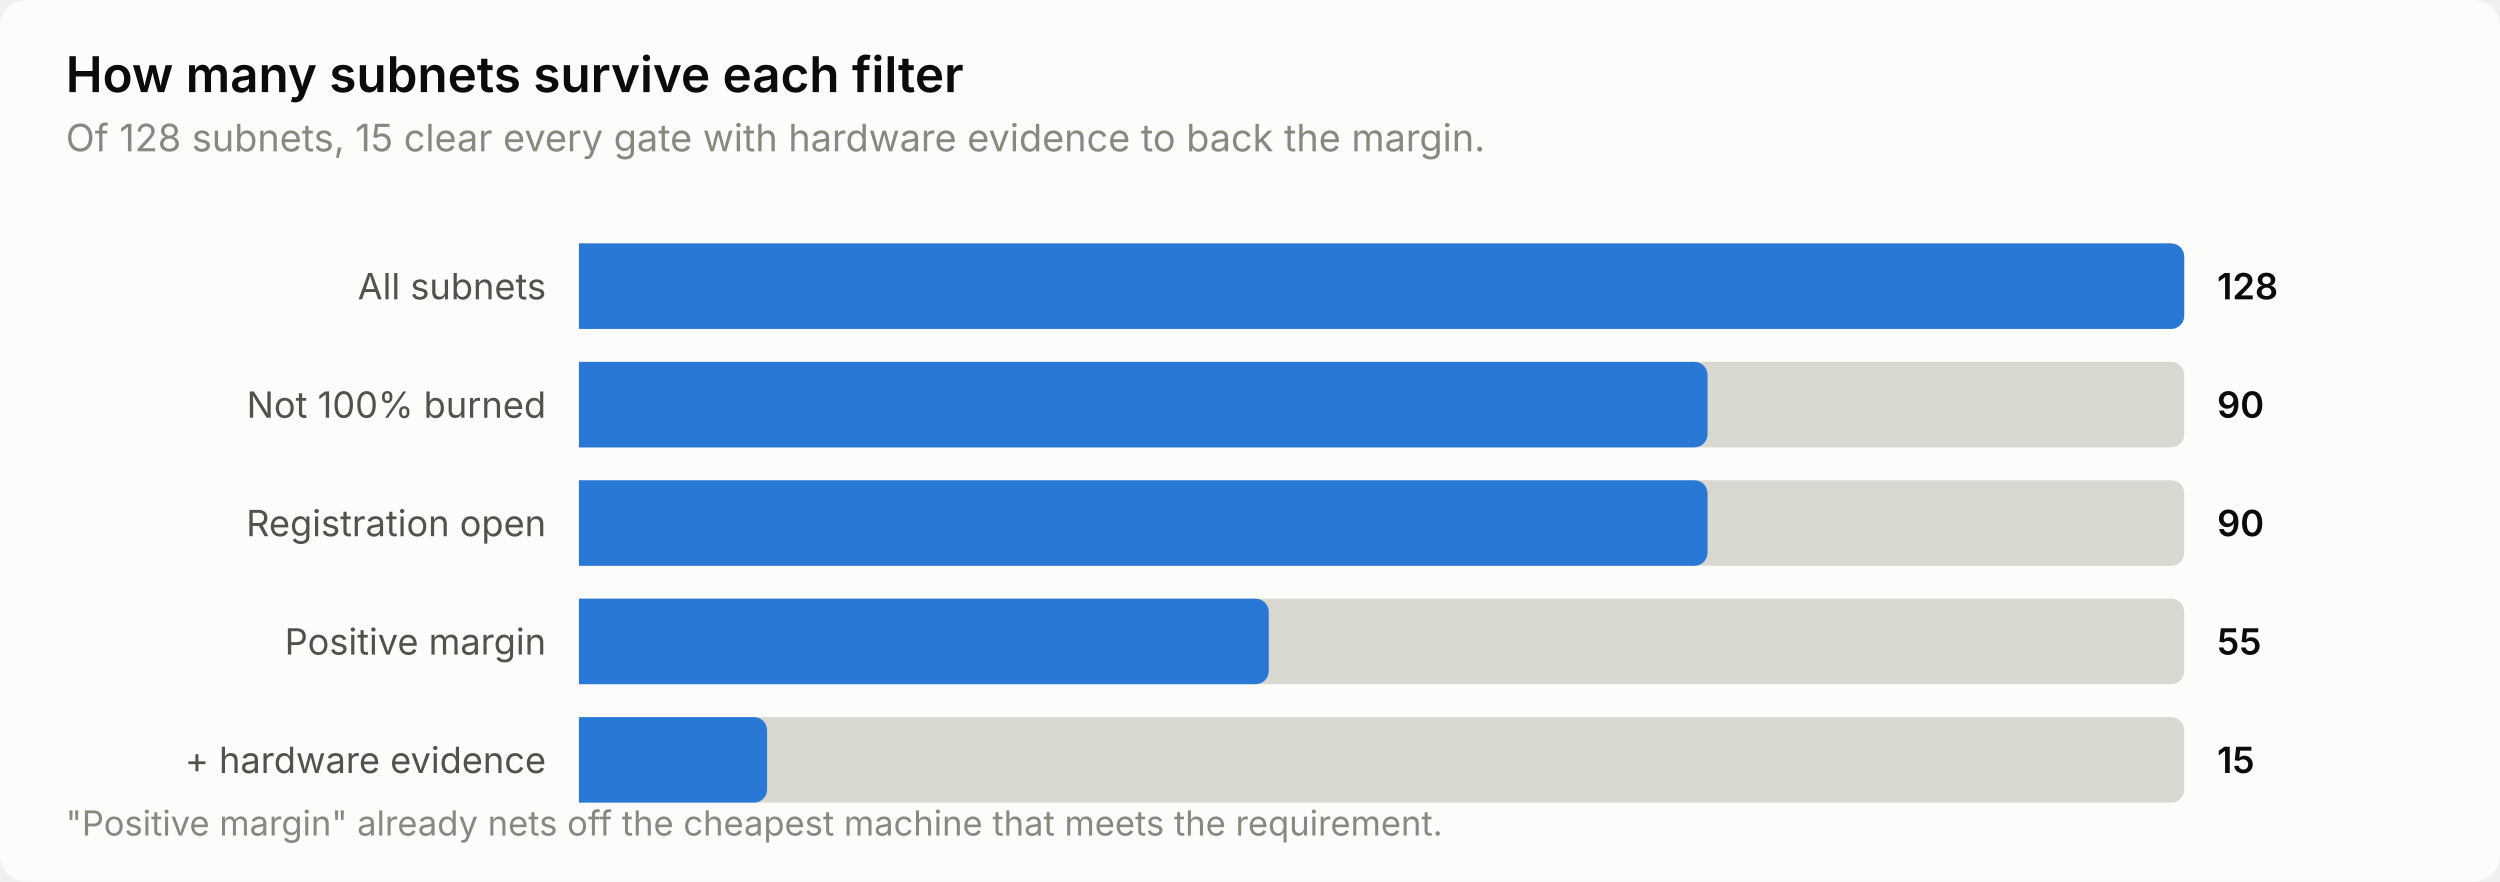
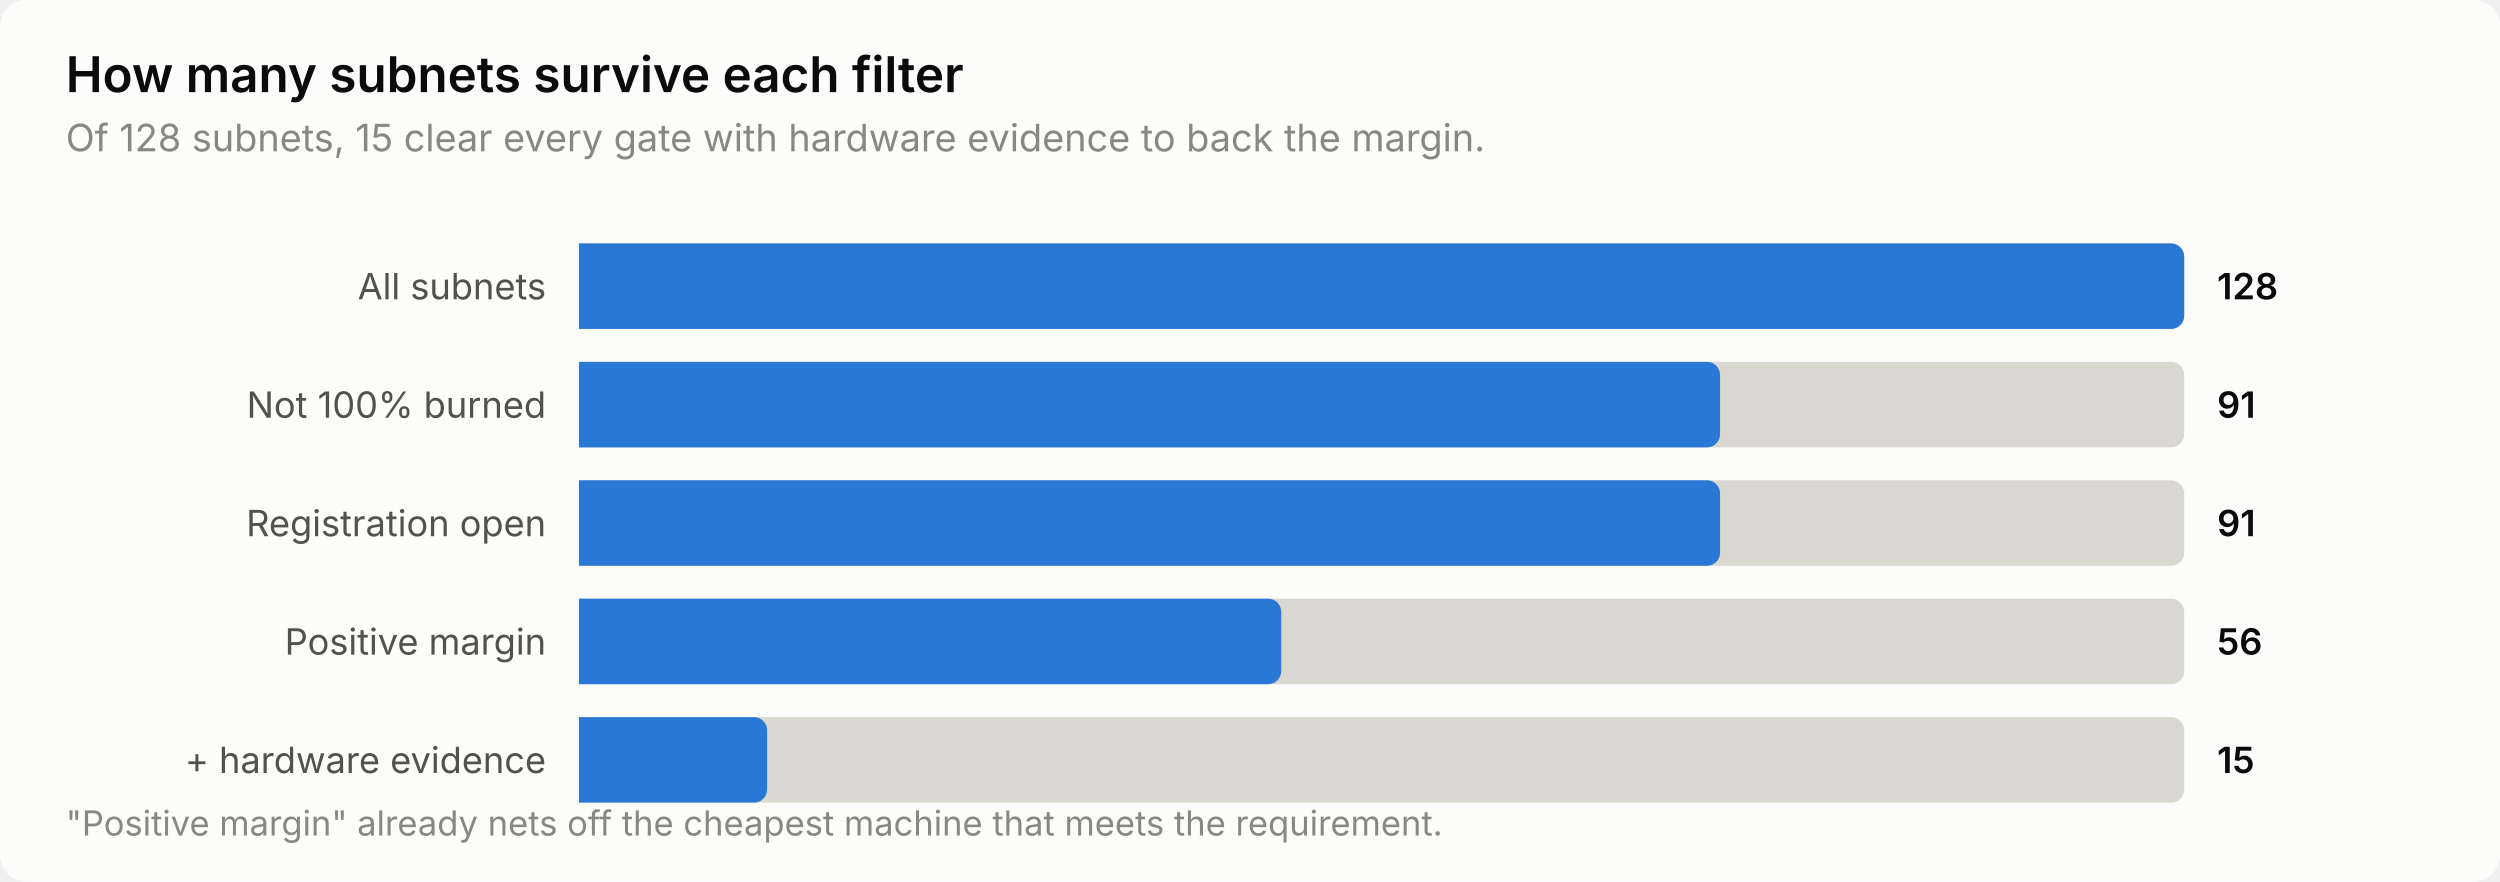
<svg xmlns="http://www.w3.org/2000/svg" width="760" height="268" viewBox="0 0 760 268" role="img" aria-label="How many subnets survive each filter">
  <style>
    text { font-family: system-ui, -apple-system, 'Segoe UI', sans-serif; }
    .t-title { font-size: 15px; font-weight: 600; }
    .t-sub { font-size: 11.5px; }
    .t-lab { font-size: 11px; }
    .t-val { font-size: 11px; font-weight: 600; font-variant-numeric: tabular-nums; }
    .t-tick { font-size: 10.5px; font-variant-numeric: tabular-nums; }

    .surface { fill: #fcfcfb; }
    .ink { fill: #0b0b0b; }
    .ink2 { fill: #52514e; }
    .muted { fill: #898781; }
    .grid { stroke: #e1e0d9; }
    .axis { stroke: #c3c2b7; }
    .accent { fill: #2a78d6; }
    .critical { fill: #d03b3b; }
    .deemph { fill: #d8d7d0; }

    @media (prefers-color-scheme: dark) {
      .surface { fill: #1a1a19; }
      .ink { fill: #ffffff; }
      .ink2 { fill: #c3c2b7; }
      .muted { fill: #898781; }
      .grid { stroke: #2c2c2a; }
      .axis { stroke: #383835; }
      .accent { fill: #3987e5; }
      .deemph { fill: #3a3a37; }
    }
</style>
  <rect class="surface" width="760" height="268" rx="8" />
  <text class="ink t-title" x="20" y="28">How many subnets survive each filter</text>
  <text class="muted t-sub" x="20" y="46">Of 128 subnets, 15 clear every gate with hardware evidence to back the margin.</text>
  <text class="ink2 t-lab" x="166" y="91" text-anchor="end">All subnets</text>
  <path class="deemph" d="M176.0,74.0 H660.0 a4.0,4.0 0 0 1 4.0,4.0 V96.0 a4.0,4.0 0 0 1 -4.0,4.0 H176.0 Z" />
  <path class="accent" d="M176.0,74.0 H660.0 a4.0,4.0 0 0 1 4.0,4.0 V96.0 a4.0,4.0 0 0 1 -4.0,4.0 H176.0 Z" />
  <text class="ink t-val" x="674" y="91">128</text>
  <text class="ink2 t-lab" x="166" y="127" text-anchor="end">Not 100% burned</text>
  <path class="deemph" d="M176.0,110.0 H660.0 a4.0,4.0 0 0 1 4.0,4.0 V132.0 a4.0,4.0 0 0 1 -4.0,4.0 H176.0 Z" />
-   <path class="accent" d="M176.0,110.0 H515.1 a4.0,4.0 0 0 1 4.0,4.0 V132.0 a4.0,4.0 0 0 1 -4.0,4.0 H176.0 Z" />
-   <text class="ink t-val" x="674" y="127">90</text>
+   <path class="accent" d="M176.0,110.0 H518.9 a4.0,4.0 0 0 1 4.0,4.0 V132.0 a4.0,4.0 0 0 1 -4.0,4.0 H176.0 Z" />
+   <text class="ink t-val" x="674" y="127">91</text>
  <text class="ink2 t-lab" x="166" y="163" text-anchor="end">Registration open</text>
  <path class="deemph" d="M176.0,146.0 H660.0 a4.0,4.0 0 0 1 4.0,4.0 V168.0 a4.0,4.0 0 0 1 -4.0,4.0 H176.0 Z" />
-   <path class="accent" d="M176.0,146.0 H515.1 a4.0,4.0 0 0 1 4.0,4.0 V168.0 a4.0,4.0 0 0 1 -4.0,4.0 H176.0 Z" />
-   <text class="ink t-val" x="674" y="163">90</text>
+   <path class="accent" d="M176.0,146.0 H518.9 a4.0,4.0 0 0 1 4.0,4.0 V168.0 a4.0,4.0 0 0 1 -4.0,4.0 H176.0 Z" />
+   <text class="ink t-val" x="674" y="163">91</text>
  <text class="ink2 t-lab" x="166" y="199" text-anchor="end">Positive margin</text>
  <path class="deemph" d="M176.0,182.0 H660.0 a4.0,4.0 0 0 1 4.0,4.0 V204.0 a4.0,4.0 0 0 1 -4.0,4.0 H176.0 Z" />
-   <path class="accent" d="M176.0,182.0 H381.7 a4.0,4.0 0 0 1 4.0,4.0 V204.0 a4.0,4.0 0 0 1 -4.0,4.0 H176.0 Z" />
-   <text class="ink t-val" x="674" y="199">55</text>
+   <path class="accent" d="M176.0,182.0 H385.5 a4.0,4.0 0 0 1 4.0,4.0 V204.0 a4.0,4.0 0 0 1 -4.0,4.0 H176.0 Z" />
+   <text class="ink t-val" x="674" y="199">56</text>
  <text class="ink2 t-lab" x="166" y="235" text-anchor="end">+ hardware evidence</text>
  <path class="deemph" d="M176.0,218.0 H660.0 a4.0,4.0 0 0 1 4.0,4.0 V240.0 a4.0,4.0 0 0 1 -4.0,4.0 H176.0 Z" />
  <path class="accent" d="M176.0,218.0 H229.2 a4.0,4.0 0 0 1 4.0,4.0 V240.0 a4.0,4.0 0 0 1 -4.0,4.0 H176.0 Z" />
  <text class="ink t-val" x="674" y="235">15</text>
  <text class="muted t-tick" x="20" y="254">"Positive margin" already nets off the cheapest machine that meets the requirement.</text>
</svg>
